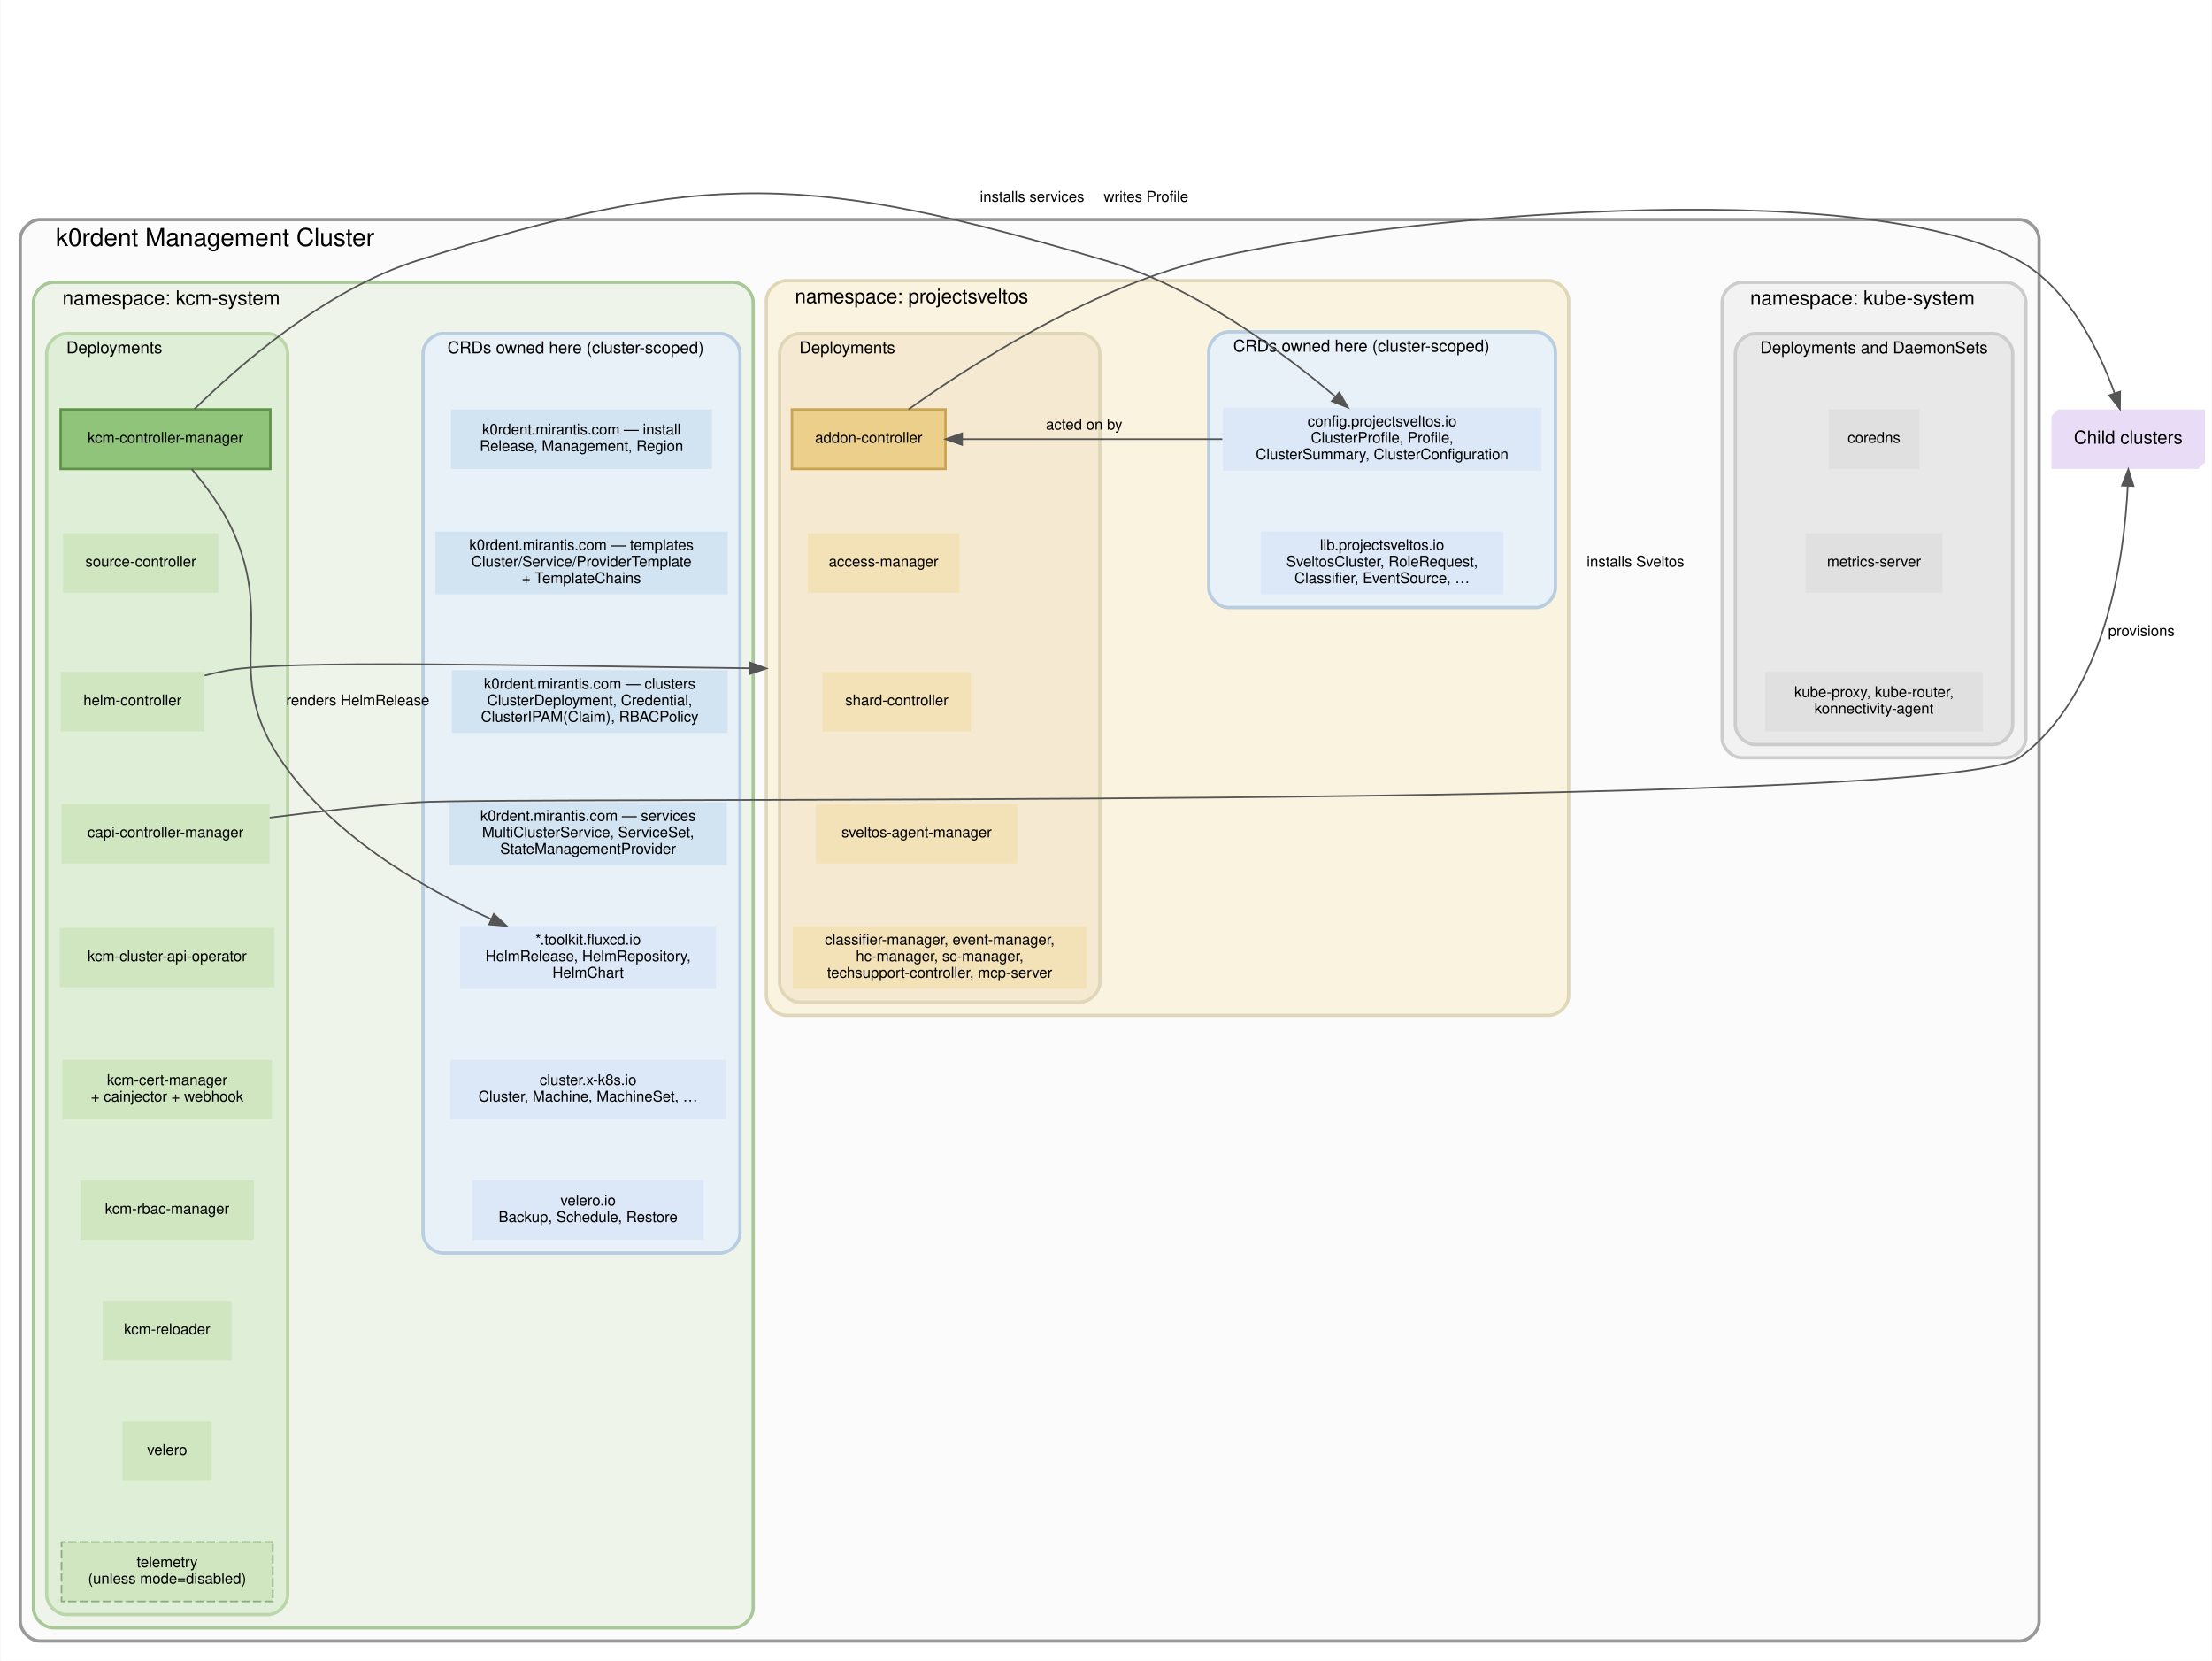
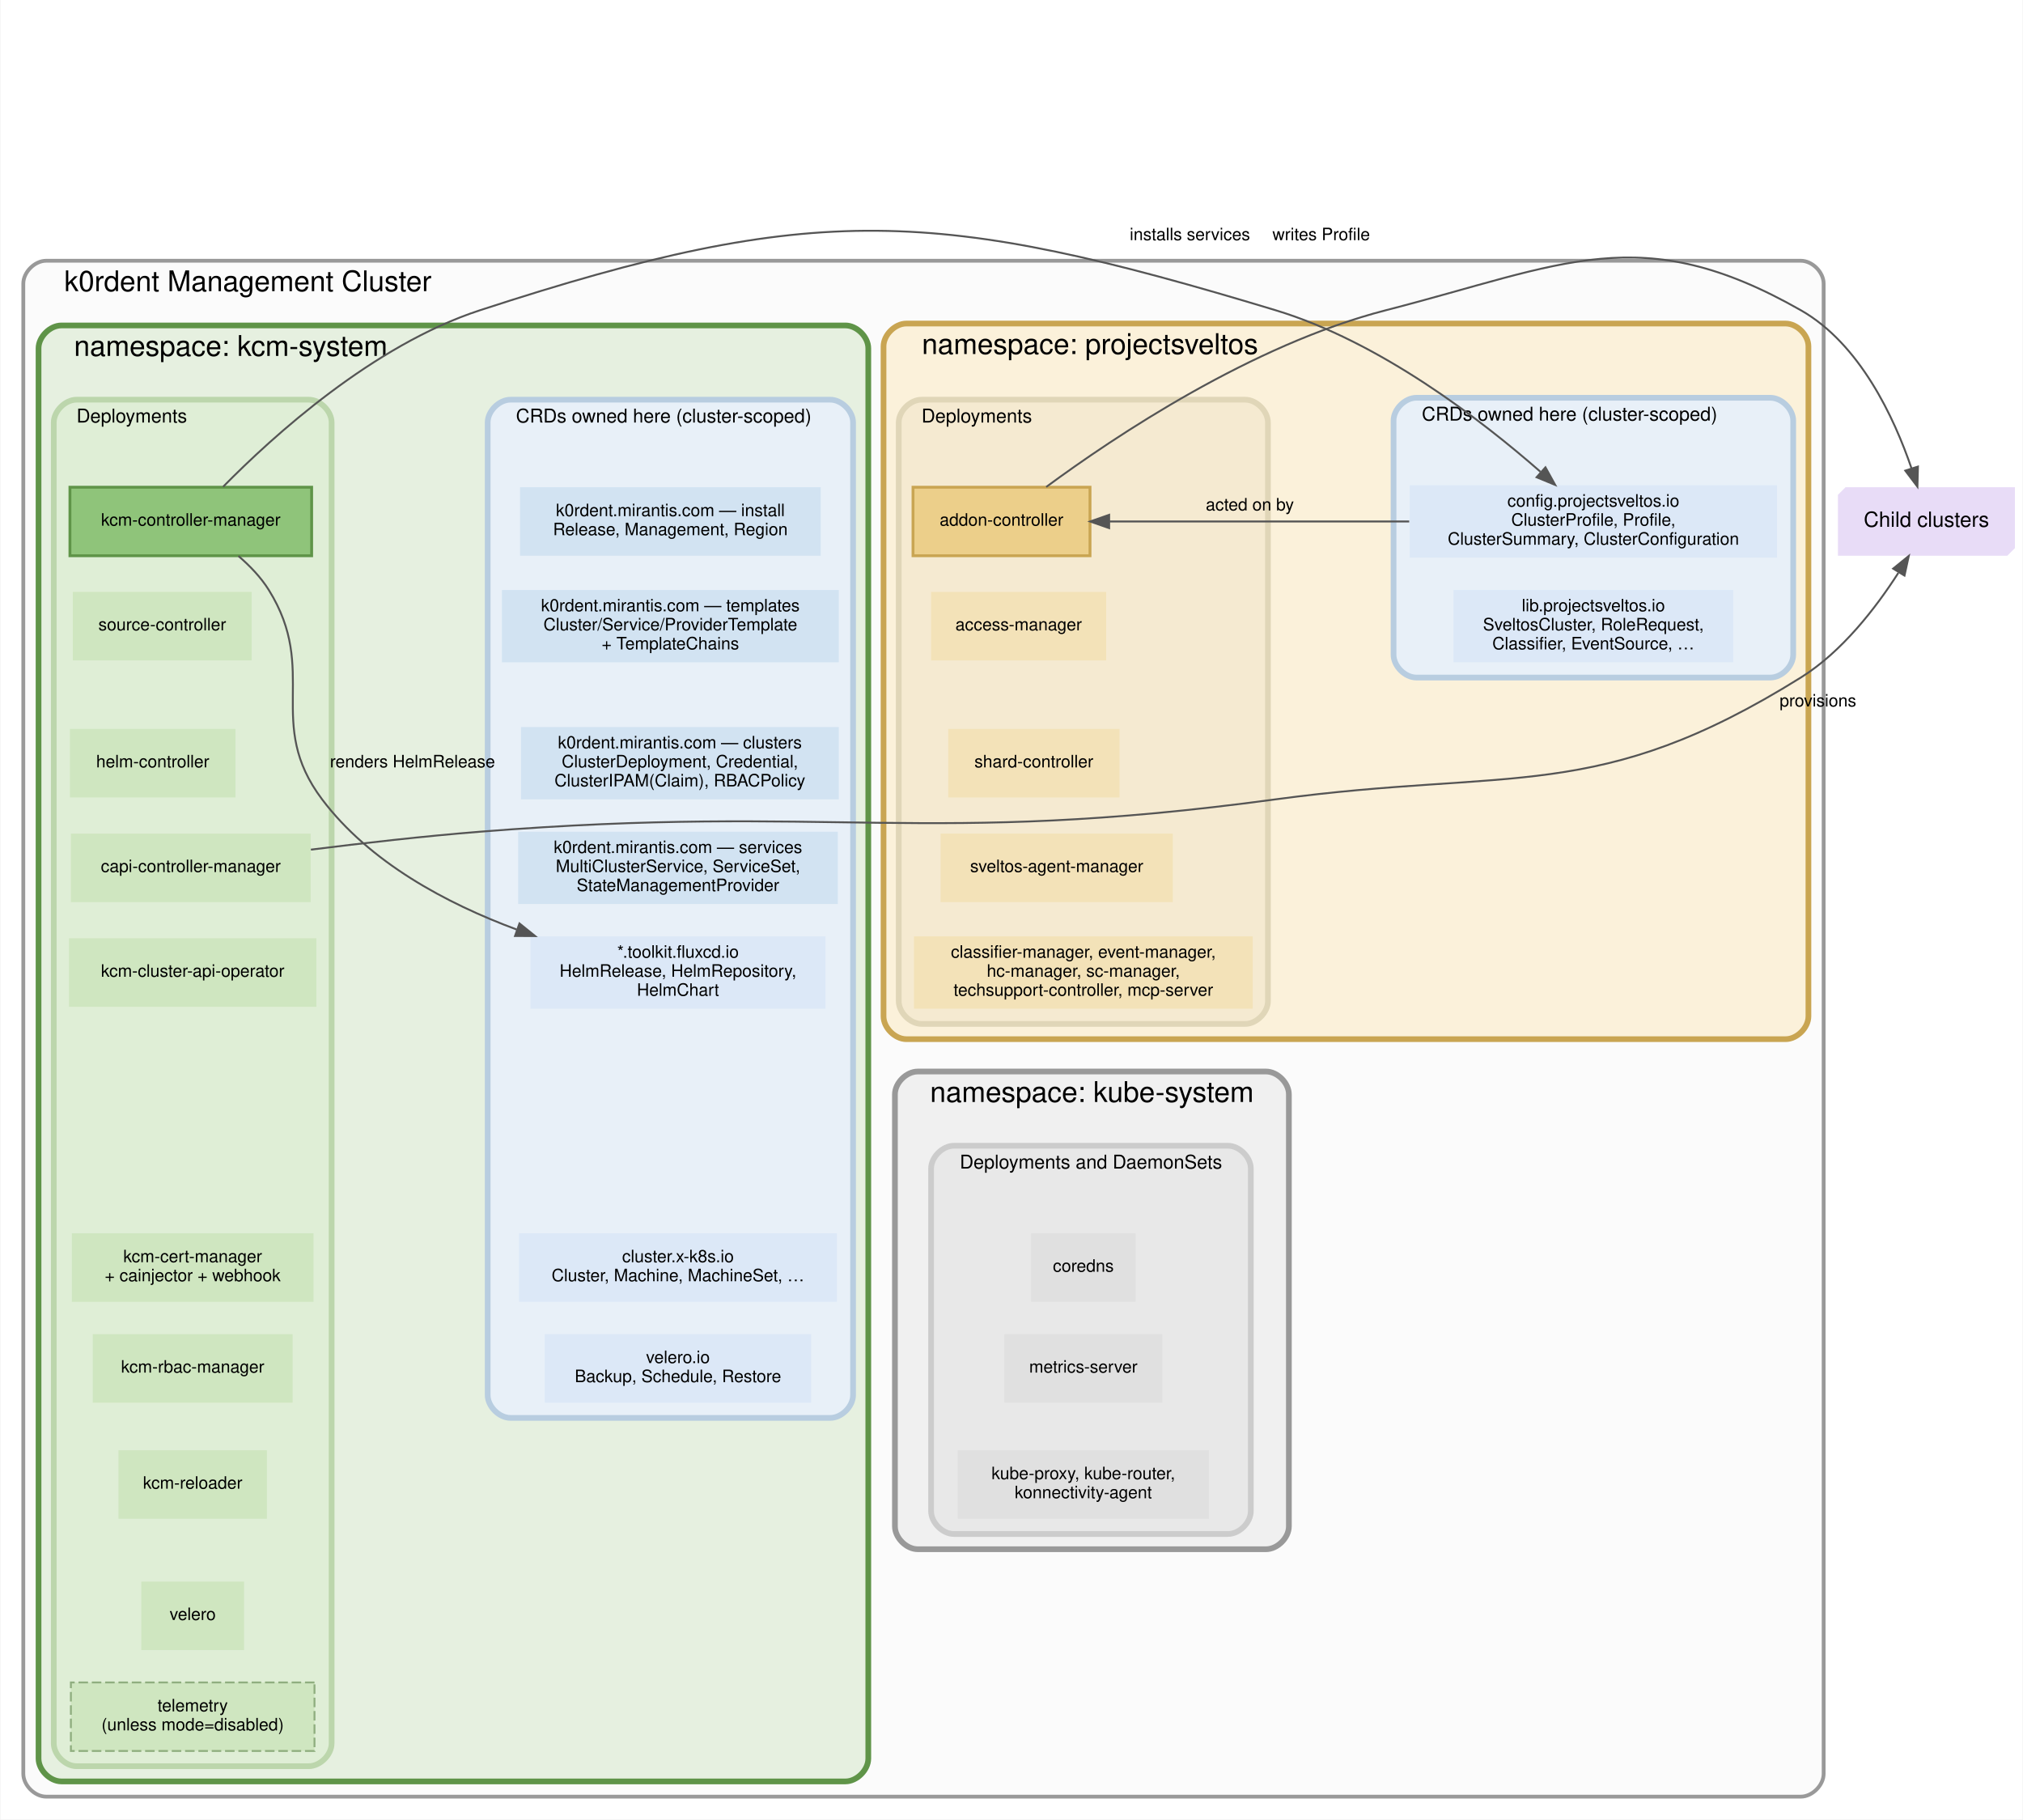
- <svg xmlns="http://www.w3.org/2000/svg" width="1340pt" height="1006pt" viewBox="0.00 0.00 1339.50 1006.00">
-   <g id="graph0" class="graph" transform="scale(1 1) rotate(0) translate(4 1002)">
-     <polygon fill="white" stroke="transparent" points="-4,4 -4,-1002 1335.5,-1002 1335.5,4 -4,4" />
+ <svg xmlns="http://www.w3.org/2000/svg" width="1063pt" height="956pt" viewBox="0.00 0.00 1062.50 956.00">
+   <g id="graph0" class="graph" transform="scale(1 1) rotate(0) translate(4 952)">
+     <polygon fill="white" stroke="transparent" points="-4,4 -4,-952 1058.5,-952 1058.5,4 -4,4" />
    <g id="clust1" class="cluster">
-       <path fill="#fbfbfb" stroke="#999999" stroke-width="2" d="M20,-8C20,-8 1219,-8 1219,-8 1225,-8 1231,-14 1231,-20 1231,-20 1231,-857 1231,-857 1231,-863 1225,-869 1219,-869 1219,-869 20,-869 20,-869 14,-869 8,-863 8,-857 8,-857 8,-20 8,-20 8,-14 14,-8 20,-8" />
-       <text text-anchor="middle" x="126" y="-853" font-family="Helvetica,sans-Serif" font-size="15.00">k0rdent Management Cluster</text>
+       <path fill="#fbfbfb" stroke="#999999" stroke-width="2" d="M20,-8C20,-8 942,-8 942,-8 948,-8 954,-14 954,-20 954,-20 954,-803 954,-803 954,-809 948,-815 942,-815 942,-815 20,-815 20,-815 14,-815 8,-809 8,-803 8,-803 8,-20 8,-20 8,-14 14,-8 20,-8" />
+       <text text-anchor="middle" x="126" y="-799" font-family="Helvetica,sans-Serif" font-size="15.00">k0rdent Management Cluster</text>
    </g>
    <g id="clust2" class="cluster">
-       <path fill="#f2f2f2" stroke="#cccccc" stroke-width="2" d="M1051,-543C1051,-543 1211,-543 1211,-543 1217,-543 1223,-549 1223,-555 1223,-555 1223,-819 1223,-819 1223,-825 1217,-831 1211,-831 1211,-831 1051,-831 1051,-831 1045,-831 1039,-825 1039,-819 1039,-819 1039,-555 1039,-555 1039,-549 1045,-543 1051,-543" />
-       <text text-anchor="middle" x="1124" y="-817.4" font-family="Helvetica,sans-Serif" font-size="12.00">namespace: kube-system</text>
+       <path fill="#f0f0f0" stroke="#999999" stroke-width="3" d="M478,-138C478,-138 661,-138 661,-138 667,-138 673,-144 673,-150 673,-150 673,-377 673,-377 673,-383 667,-389 661,-389 661,-389 478,-389 478,-389 472,-389 466,-383 466,-377 466,-377 466,-150 466,-150 466,-144 472,-138 478,-138" />
+       <text text-anchor="middle" x="569.5" y="-373" font-family="Helvetica,sans-Serif" font-size="15.00">namespace: kube-system</text>
    </g>
    <g id="clust3" class="cluster">
-       <path fill="#e8e8e8" stroke="#cccccc" stroke-width="2" d="M1059,-551C1059,-551 1203,-551 1203,-551 1209,-551 1215,-557 1215,-563 1215,-563 1215,-788 1215,-788 1215,-794 1209,-800 1203,-800 1203,-800 1059,-800 1059,-800 1053,-800 1047,-794 1047,-788 1047,-788 1047,-563 1047,-563 1047,-557 1053,-551 1059,-551" />
-       <text text-anchor="middle" x="1131" y="-788" font-family="Helvetica,sans-Serif" font-size="10.00">Deployments and DaemonSets</text>
+       <path fill="#e8e8e8" stroke="#cccccc" stroke-width="3" d="M497,-146C497,-146 641,-146 641,-146 647,-146 653,-152 653,-158 653,-158 653,-338 653,-338 653,-344 647,-350 641,-350 641,-350 497,-350 497,-350 491,-350 485,-344 485,-338 485,-338 485,-158 485,-158 485,-152 491,-146 497,-146" />
+       <text text-anchor="middle" x="569" y="-338" font-family="Helvetica,sans-Serif" font-size="10.00">Deployments and DaemonSets</text>
    </g>
    <g id="clust4" class="cluster">
-       <path fill="#faf3e0" stroke="#e0d6b8" stroke-width="2" d="M472,-387C472,-387 934,-387 934,-387 940,-387 946,-393 946,-399 946,-399 946,-820 946,-820 946,-826 940,-832 934,-832 934,-832 472,-832 472,-832 466,-832 460,-826 460,-820 460,-820 460,-399 460,-399 460,-393 466,-387 472,-387" />
-       <text text-anchor="middle" x="548" y="-818.4" font-family="Helvetica,sans-Serif" font-size="12.00">namespace: projectsveltos</text>
+       <path fill="#fbf1da" stroke="#c9a552" stroke-width="3" d="M472,-406C472,-406 934,-406 934,-406 940,-406 946,-412 946,-418 946,-418 946,-770 946,-770 946,-776 940,-782 934,-782 934,-782 472,-782 472,-782 466,-782 460,-776 460,-770 460,-770 460,-418 460,-418 460,-412 466,-406 472,-406" />
+       <text text-anchor="middle" x="568.5" y="-766" font-family="Helvetica,sans-Serif" font-size="15.00">namespace: projectsveltos</text>
    </g>
    <g id="clust5" class="cluster">
-       <path fill="#e8f0f8" stroke="#b8cde0" stroke-width="2" d="M740,-634C740,-634 926,-634 926,-634 932,-634 938,-640 938,-646 938,-646 938,-789 938,-789 938,-795 932,-801 926,-801 926,-801 740,-801 740,-801 734,-801 728,-795 728,-789 728,-789 728,-646 728,-646 728,-640 734,-634 740,-634" />
-       <text text-anchor="middle" x="820.5" y="-789" font-family="Helvetica,sans-Serif" font-size="10.00">CRDs owned here (cluster-scoped)</text>
+       <path fill="#e8f0f8" stroke="#b8cde0" stroke-width="3" d="M740,-596C740,-596 926,-596 926,-596 932,-596 938,-602 938,-608 938,-608 938,-731 938,-731 938,-737 932,-743 926,-743 926,-743 740,-743 740,-743 734,-743 728,-737 728,-731 728,-731 728,-608 728,-608 728,-602 734,-596 740,-596" />
+       <text text-anchor="middle" x="820.5" y="-731" font-family="Helvetica,sans-Serif" font-size="10.00">CRDs owned here (cluster-scoped)</text>
    </g>
    <g id="clust6" class="cluster">
-       <path fill="#f5ead1" stroke="#e0d6b8" stroke-width="2" d="M480,-395C480,-395 650,-395 650,-395 656,-395 662,-401 662,-407 662,-407 662,-788 662,-788 662,-794 656,-800 650,-800 650,-800 480,-800 480,-800 474,-800 468,-794 468,-788 468,-788 468,-407 468,-407 468,-401 474,-395 480,-395" />
-       <text text-anchor="middle" x="509" y="-788" font-family="Helvetica,sans-Serif" font-size="10.00">Deployments</text>
+       <path fill="#f5ead1" stroke="#e0d6b8" stroke-width="3" d="M480,-414C480,-414 650,-414 650,-414 656,-414 662,-420 662,-426 662,-426 662,-730 662,-730 662,-736 656,-742 650,-742 650,-742 480,-742 480,-742 474,-742 468,-736 468,-730 468,-730 468,-426 468,-426 468,-420 474,-414 480,-414" />
+       <text text-anchor="middle" x="509" y="-730" font-family="Helvetica,sans-Serif" font-size="10.00">Deployments</text>
    </g>
    <g id="clust7" class="cluster">
-       <path fill="#eef4ea" stroke="#a8c898" stroke-width="2" d="M28,-16C28,-16 440,-16 440,-16 446,-16 452,-22 452,-28 452,-28 452,-819 452,-819 452,-825 446,-831 440,-831 440,-831 28,-831 28,-831 22,-831 16,-825 16,-819 16,-819 16,-28 16,-28 16,-22 22,-16 28,-16" />
-       <text text-anchor="middle" x="99.5" y="-817.4" font-family="Helvetica,sans-Serif" font-size="12.00">namespace: kcm-system</text>
+       <path fill="#e6f0e0" stroke="#5f9448" stroke-width="3" d="M28,-16C28,-16 440,-16 440,-16 446,-16 452,-22 452,-28 452,-28 452,-769 452,-769 452,-775 446,-781 440,-781 440,-781 28,-781 28,-781 22,-781 16,-775 16,-769 16,-769 16,-28 16,-28 16,-22 22,-16 28,-16" />
+       <text text-anchor="middle" x="117" y="-765" font-family="Helvetica,sans-Serif" font-size="15.00">namespace: kcm-system</text>
    </g>
    <g id="clust8" class="cluster">
-       <path fill="#e8f0f8" stroke="#b8cde0" stroke-width="2" d="M264,-243C264,-243 432,-243 432,-243 438,-243 444,-249 444,-255 444,-255 444,-788 444,-788 444,-794 438,-800 432,-800 432,-800 264,-800 264,-800 258,-800 252,-794 252,-788 252,-788 252,-255 252,-255 252,-249 258,-243 264,-243" />
-       <text text-anchor="middle" x="344.5" y="-788" font-family="Helvetica,sans-Serif" font-size="10.00">CRDs owned here (cluster-scoped)</text>
+       <path fill="#e8f0f8" stroke="#b8cde0" stroke-width="3" d="M264,-207C264,-207 432,-207 432,-207 438,-207 444,-213 444,-219 444,-219 444,-730 444,-730 444,-736 438,-742 432,-742 432,-742 264,-742 264,-742 258,-742 252,-736 252,-730 252,-730 252,-219 252,-219 252,-213 258,-207 264,-207" />
+       <text text-anchor="middle" x="344.5" y="-730" font-family="Helvetica,sans-Serif" font-size="10.00">CRDs owned here (cluster-scoped)</text>
    </g>
    <g id="clust9" class="cluster">
-       <path fill="#dfeed6" stroke="#bcd6ac" stroke-width="2" d="M36,-24C36,-24 158,-24 158,-24 164,-24 170,-30 170,-36 170,-36 170,-788 170,-788 170,-794 164,-800 158,-800 158,-800 36,-800 36,-800 30,-800 24,-794 24,-788 24,-788 24,-36 24,-36 24,-30 30,-24 36,-24" />
-       <text text-anchor="middle" x="65" y="-788" font-family="Helvetica,sans-Serif" font-size="10.00">Deployments</text>
+       <path fill="#dfeed6" stroke="#bcd6ac" stroke-width="3" d="M36,-24C36,-24 158,-24 158,-24 164,-24 170,-30 170,-36 170,-36 170,-730 170,-730 170,-736 164,-742 158,-742 158,-742 36,-742 36,-742 30,-742 24,-736 24,-730 24,-730 24,-36 24,-36 24,-30 30,-24 36,-24" />
+       <text text-anchor="middle" x="65" y="-730" font-family="Helvetica,sans-Serif" font-size="10.00">Deployments</text>
    </g>
    <g id="node1" class="node">
-       <polygon fill="#e0e0e0" stroke="transparent" points="1158.5,-754 1103.5,-754 1103.5,-718 1158.5,-718 1158.5,-754" />
-       <text text-anchor="middle" x="1131" y="-733.8" font-family="Helvetica,sans-Serif" font-size="9.00">coredns</text>
+       <polygon fill="#e0e0e0" stroke="transparent" points="592.5,-304 537.5,-304 537.5,-268 592.5,-268 592.5,-304" />
+       <text text-anchor="middle" x="565" y="-283.8" font-family="Helvetica,sans-Serif" font-size="9.00">coredns</text>
    </g>
    <g id="node2" class="node">
-       <polygon fill="#e0e0e0" stroke="transparent" points="1172.5,-679 1089.5,-679 1089.5,-643 1172.5,-643 1172.5,-679" />
-       <text text-anchor="middle" x="1131" y="-658.8" font-family="Helvetica,sans-Serif" font-size="9.00">metrics-server</text>
+       <polygon fill="#e0e0e0" stroke="transparent" points="606.5,-251 523.5,-251 523.5,-215 606.5,-215 606.5,-251" />
+       <text text-anchor="middle" x="565" y="-230.8" font-family="Helvetica,sans-Serif" font-size="9.00">metrics-server</text>
    </g>
    <g id="node3" class="node">
-       <polygon fill="#e0e0e0" stroke="transparent" points="1197,-595 1065,-595 1065,-559 1197,-559 1197,-595" />
-       <text text-anchor="middle" x="1131" y="-579.8" font-family="Helvetica,sans-Serif" font-size="9.00">kube-proxy, kube-router,</text>
-       <text text-anchor="middle" x="1131" y="-569.8" font-family="Helvetica,sans-Serif" font-size="9.00">konnectivity-agent</text>
+       <polygon fill="#e0e0e0" stroke="transparent" points="631,-190 499,-190 499,-154 631,-154 631,-190" />
+       <text text-anchor="middle" x="565" y="-174.8" font-family="Helvetica,sans-Serif" font-size="9.00">kube-proxy, kube-router,</text>
+       <text text-anchor="middle" x="565" y="-164.8" font-family="Helvetica,sans-Serif" font-size="9.00">konnectivity-agent</text>
    </g>
    <g id="node4" class="node">
-       <polygon fill="#dce8f7" stroke="transparent" points="929.5,-755 736.5,-755 736.5,-717 929.5,-717 929.5,-755" />
-       <text text-anchor="middle" x="833" y="-743.8" font-family="Helvetica,sans-Serif" font-size="9.00">config.projectsveltos.io</text>
-       <text text-anchor="middle" x="833" y="-733.8" font-family="Helvetica,sans-Serif" font-size="9.00">ClusterProfile, Profile,</text>
-       <text text-anchor="middle" x="833" y="-723.8" font-family="Helvetica,sans-Serif" font-size="9.00">ClusterSummary, ClusterConfiguration</text>
+       <polygon fill="#dce8f7" stroke="transparent" points="929.5,-697 736.5,-697 736.5,-659 929.5,-659 929.5,-697" />
+       <text text-anchor="middle" x="833" y="-685.8" font-family="Helvetica,sans-Serif" font-size="9.00">config.projectsveltos.io</text>
+       <text text-anchor="middle" x="833" y="-675.8" font-family="Helvetica,sans-Serif" font-size="9.00">ClusterProfile, Profile,</text>
+       <text text-anchor="middle" x="833" y="-665.8" font-family="Helvetica,sans-Serif" font-size="9.00">ClusterSummary, ClusterConfiguration</text>
    </g>
    <g id="node5" class="node">
-       <polygon fill="#dce8f7" stroke="transparent" points="906.5,-680 759.5,-680 759.5,-642 906.5,-642 906.5,-680" />
-       <text text-anchor="middle" x="833" y="-668.8" font-family="Helvetica,sans-Serif" font-size="9.00">lib.projectsveltos.io</text>
-       <text text-anchor="middle" x="833" y="-658.8" font-family="Helvetica,sans-Serif" font-size="9.00">SveltosCluster, RoleRequest,</text>
-       <text text-anchor="middle" x="833" y="-648.8" font-family="Helvetica,sans-Serif" font-size="9.00">Classifier, EventSource, …</text>
+       <polygon fill="#dce8f7" stroke="transparent" points="906.5,-642 759.5,-642 759.5,-604 906.5,-604 906.5,-642" />
+       <text text-anchor="middle" x="833" y="-630.8" font-family="Helvetica,sans-Serif" font-size="9.00">lib.projectsveltos.io</text>
+       <text text-anchor="middle" x="833" y="-620.8" font-family="Helvetica,sans-Serif" font-size="9.00">SveltosCluster, RoleRequest,</text>
+       <text text-anchor="middle" x="833" y="-610.8" font-family="Helvetica,sans-Serif" font-size="9.00">Classifier, EventSource, …</text>
    </g>
    <g id="node6" class="node">
-       <polygon fill="#eccf8a" stroke="#c9a552" stroke-width="1.5" points="568.5,-754 475.5,-754 475.5,-718 568.5,-718 568.5,-754" />
-       <text text-anchor="middle" x="522" y="-733.8" font-family="Helvetica,sans-Serif" font-size="9.00">addon-controller</text>
+       <polygon fill="#eccf8a" stroke="#c9a552" stroke-width="1.5" points="568.5,-696 475.5,-696 475.5,-660 568.5,-660 568.5,-696" />
+       <text text-anchor="middle" x="522" y="-675.8" font-family="Helvetica,sans-Serif" font-size="9.00">addon-controller</text>
    </g>
    <g id="edge26" class="edge">
-       <path fill="none" stroke="#555555" d="M736.22,-736C684.52,-736 622.68,-736 578.76,-736" />
-       <polygon fill="#555555" stroke="#555555" points="578.56,-732.5 568.56,-736 578.56,-739.5 578.56,-732.5" />
-       <text text-anchor="middle" x="652.5" y="-741.8" font-family="Helvetica,sans-Serif" font-size="9.00">acted on by</text>
+       <path fill="none" stroke="#555555" d="M736.22,-678C684.52,-678 622.68,-678 578.76,-678" />
+       <polygon fill="#555555" stroke="#555555" points="578.56,-674.5 568.56,-678 578.56,-681.5 578.56,-674.5" />
+       <text text-anchor="middle" x="652.5" y="-683.8" font-family="Helvetica,sans-Serif" font-size="9.00">acted on by</text>
    </g>
    <g id="node7" class="node">
-       <polygon fill="#f3e2b8" stroke="transparent" points="577,-679 485,-679 485,-643 577,-643 577,-679" />
-       <text text-anchor="middle" x="531" y="-658.8" font-family="Helvetica,sans-Serif" font-size="9.00">access-manager</text>
+       <polygon fill="#f3e2b8" stroke="transparent" points="577,-641 485,-641 485,-605 577,-605 577,-641" />
+       <text text-anchor="middle" x="531" y="-620.8" font-family="Helvetica,sans-Serif" font-size="9.00">access-manager</text>
    </g>
    <g id="node28" class="node">
-       <polygon fill="#e8dcf7" stroke="transparent" points="1331.5,-754 1242.5,-754 1238.5,-750 1238.5,-718 1327.5,-718 1331.5,-722 1331.5,-754" />
-       <polyline fill="none" stroke="transparent" points="1327.5,-750 1238.5,-750 " />
-       <polyline fill="none" stroke="transparent" points="1327.5,-750 1327.5,-718 " />
-       <polyline fill="none" stroke="transparent" points="1327.5,-750 1331.5,-754 " />
-       <text text-anchor="middle" x="1285" y="-733.2" font-family="Helvetica,sans-Serif" font-size="11.00">Child clusters</text>
+       <polygon fill="#e8dcf7" stroke="transparent" points="1054.5,-696 965.5,-696 961.5,-692 961.5,-660 1050.5,-660 1054.5,-664 1054.5,-696" />
+       <polyline fill="none" stroke="transparent" points="1050.5,-692 961.5,-692 " />
+       <polyline fill="none" stroke="transparent" points="1050.5,-692 1050.5,-660 " />
+       <polyline fill="none" stroke="transparent" points="1050.5,-692 1054.5,-696 " />
+       <text text-anchor="middle" x="1008" y="-675.2" font-family="Helvetica,sans-Serif" font-size="11.00">Child clusters</text>
    </g>
    <g id="edge27" class="edge">
-       <path fill="none" stroke="#555555" d="M546.18,-754.09C582.51,-780.02 654.37,-826.56 724,-844 830.7,-870.73 1123.06,-897.81 1219,-844 1249.29,-827.01 1267.33,-789.85 1276.71,-763.89" />
-       <polygon fill="#555555" stroke="#555555" points="1280.09,-764.81 1279.99,-754.21 1273.46,-762.56 1280.09,-764.81" />
-       <text text-anchor="middle" x="621" y="-879.8" font-family="Helvetica,sans-Serif" font-size="9.00">installs services</text>
+       <path fill="none" stroke="#555555" d="M545.49,-696.14C581.52,-722.7 653.65,-770.94 724,-789 817.85,-813.09 857.78,-836.9 942,-789 973.1,-771.31 991.08,-732.53 1000.2,-705.83" />
+       <polygon fill="#555555" stroke="#555555" points="1003.55,-706.86 1003.28,-696.26 996.89,-704.72 1003.55,-706.86" />
+       <text text-anchor="middle" x="621" y="-825.8" font-family="Helvetica,sans-Serif" font-size="9.00">installs services</text>
    </g>
    <g id="node8" class="node">
-       <polygon fill="#f3e2b8" stroke="transparent" points="584,-595 494,-595 494,-559 584,-559 584,-595" />
-       <text text-anchor="middle" x="539" y="-574.8" font-family="Helvetica,sans-Serif" font-size="9.00">shard-controller</text>
+       <polygon fill="#f3e2b8" stroke="transparent" points="584,-569 494,-569 494,-533 584,-533 584,-569" />
+       <text text-anchor="middle" x="539" y="-548.8" font-family="Helvetica,sans-Serif" font-size="9.00">shard-controller</text>
    </g>
    <g id="node9" class="node">
-       <polygon fill="#f3e2b8" stroke="transparent" points="612,-515 490,-515 490,-479 612,-479 612,-515" />
-       <text text-anchor="middle" x="551" y="-494.8" font-family="Helvetica,sans-Serif" font-size="9.00">sveltos-agent-manager</text>
+       <polygon fill="#f3e2b8" stroke="transparent" points="612,-514 490,-514 490,-478 612,-478 612,-514" />
+       <text text-anchor="middle" x="551" y="-493.8" font-family="Helvetica,sans-Serif" font-size="9.00">sveltos-agent-manager</text>
    </g>
    <g id="node10" class="node">
-       <polygon fill="#f3e2b8" stroke="transparent" points="654,-441 476,-441 476,-403 654,-403 654,-441" />
-       <text text-anchor="middle" x="565" y="-429.8" font-family="Helvetica,sans-Serif" font-size="9.00">classifier-manager, event-manager,</text>
-       <text text-anchor="middle" x="565" y="-419.8" font-family="Helvetica,sans-Serif" font-size="9.00">hc-manager, sc-manager,</text>
-       <text text-anchor="middle" x="565" y="-409.8" font-family="Helvetica,sans-Serif" font-size="9.00">techsupport-controller, mcp-server</text>
+       <polygon fill="#f3e2b8" stroke="transparent" points="654,-460 476,-460 476,-422 654,-422 654,-460" />
+       <text text-anchor="middle" x="565" y="-448.8" font-family="Helvetica,sans-Serif" font-size="9.00">classifier-manager, event-manager,</text>
+       <text text-anchor="middle" x="565" y="-438.8" font-family="Helvetica,sans-Serif" font-size="9.00">hc-manager, sc-manager,</text>
+       <text text-anchor="middle" x="565" y="-428.8" font-family="Helvetica,sans-Serif" font-size="9.00">techsupport-controller, mcp-server</text>
    </g>
    <g id="node11" class="node">
-       <polygon fill="#d2e3f2" stroke="transparent" points="427,-754 269,-754 269,-718 427,-718 427,-754" />
-       <text text-anchor="middle" x="348" y="-738.8" font-family="Helvetica,sans-Serif" font-size="9.00">k0rdent.mirantis.com — install</text>
-       <text text-anchor="middle" x="348" y="-728.8" font-family="Helvetica,sans-Serif" font-size="9.00">Release, Management, Region</text>
+       <polygon fill="#d2e3f2" stroke="transparent" points="427,-696 269,-696 269,-660 427,-660 427,-696" />
+       <text text-anchor="middle" x="348" y="-680.8" font-family="Helvetica,sans-Serif" font-size="9.00">k0rdent.mirantis.com — install</text>
+       <text text-anchor="middle" x="348" y="-670.8" font-family="Helvetica,sans-Serif" font-size="9.00">Release, Management, Region</text>
    </g>
    <g id="node12" class="node">
-       <polygon fill="#d2e3f2" stroke="transparent" points="436.5,-680 259.5,-680 259.5,-642 436.5,-642 436.5,-680" />
-       <text text-anchor="middle" x="348" y="-668.8" font-family="Helvetica,sans-Serif" font-size="9.00">k0rdent.mirantis.com — templates</text>
-       <text text-anchor="middle" x="348" y="-658.8" font-family="Helvetica,sans-Serif" font-size="9.00">Cluster/Service/ProviderTemplate</text>
-       <text text-anchor="middle" x="348" y="-648.8" font-family="Helvetica,sans-Serif" font-size="9.00">+ TemplateChains</text>
+       <polygon fill="#d2e3f2" stroke="transparent" points="436.5,-642 259.5,-642 259.5,-604 436.5,-604 436.5,-642" />
+       <text text-anchor="middle" x="348" y="-630.8" font-family="Helvetica,sans-Serif" font-size="9.00">k0rdent.mirantis.com — templates</text>
+       <text text-anchor="middle" x="348" y="-620.8" font-family="Helvetica,sans-Serif" font-size="9.00">Cluster/Service/ProviderTemplate</text>
+       <text text-anchor="middle" x="348" y="-610.8" font-family="Helvetica,sans-Serif" font-size="9.00">+ TemplateChains</text>
    </g>
    <g id="node13" class="node">
-       <polygon fill="#d2e3f2" stroke="transparent" points="436.5,-596 269.5,-596 269.5,-558 436.5,-558 436.5,-596" />
-       <text text-anchor="middle" x="353" y="-584.8" font-family="Helvetica,sans-Serif" font-size="9.00">k0rdent.mirantis.com — clusters</text>
-       <text text-anchor="middle" x="353" y="-574.8" font-family="Helvetica,sans-Serif" font-size="9.00">ClusterDeployment, Credential,</text>
-       <text text-anchor="middle" x="353" y="-564.8" font-family="Helvetica,sans-Serif" font-size="9.00">ClusterIPAM(Claim), RBACPolicy</text>
+       <polygon fill="#d2e3f2" stroke="transparent" points="436.5,-570 269.5,-570 269.5,-532 436.5,-532 436.5,-570" />
+       <text text-anchor="middle" x="353" y="-558.8" font-family="Helvetica,sans-Serif" font-size="9.00">k0rdent.mirantis.com — clusters</text>
+       <text text-anchor="middle" x="353" y="-548.8" font-family="Helvetica,sans-Serif" font-size="9.00">ClusterDeployment, Credential,</text>
+       <text text-anchor="middle" x="353" y="-538.8" font-family="Helvetica,sans-Serif" font-size="9.00">ClusterIPAM(Claim), RBACPolicy</text>
    </g>
    <g id="node14" class="node">
-       <polygon fill="#d2e3f2" stroke="transparent" points="436,-516 268,-516 268,-478 436,-478 436,-516" />
-       <text text-anchor="middle" x="352" y="-504.8" font-family="Helvetica,sans-Serif" font-size="9.00">k0rdent.mirantis.com — services</text>
-       <text text-anchor="middle" x="352" y="-494.8" font-family="Helvetica,sans-Serif" font-size="9.00">MultiClusterService, ServiceSet,</text>
-       <text text-anchor="middle" x="352" y="-484.8" font-family="Helvetica,sans-Serif" font-size="9.00">StateManagementProvider</text>
+       <polygon fill="#d2e3f2" stroke="transparent" points="436,-515 268,-515 268,-477 436,-477 436,-515" />
+       <text text-anchor="middle" x="352" y="-503.8" font-family="Helvetica,sans-Serif" font-size="9.00">k0rdent.mirantis.com — services</text>
+       <text text-anchor="middle" x="352" y="-493.8" font-family="Helvetica,sans-Serif" font-size="9.00">MultiClusterService, ServiceSet,</text>
+       <text text-anchor="middle" x="352" y="-483.8" font-family="Helvetica,sans-Serif" font-size="9.00">StateManagementProvider</text>
    </g>
    <g id="node15" class="node">
-       <polygon fill="#dce8f7" stroke="transparent" points="429.5,-441 274.5,-441 274.5,-403 429.5,-403 429.5,-441" />
-       <text text-anchor="middle" x="352" y="-429.8" font-family="Helvetica,sans-Serif" font-size="9.00">*.toolkit.fluxcd.io</text>
-       <text text-anchor="middle" x="352" y="-419.8" font-family="Helvetica,sans-Serif" font-size="9.00">HelmRelease, HelmRepository,</text>
-       <text text-anchor="middle" x="352" y="-409.8" font-family="Helvetica,sans-Serif" font-size="9.00">HelmChart</text>
+       <polygon fill="#dce8f7" stroke="transparent" points="429.5,-460 274.5,-460 274.5,-422 429.5,-422 429.5,-460" />
+       <text text-anchor="middle" x="352" y="-448.8" font-family="Helvetica,sans-Serif" font-size="9.00">*.toolkit.fluxcd.io</text>
+       <text text-anchor="middle" x="352" y="-438.8" font-family="Helvetica,sans-Serif" font-size="9.00">HelmRelease, HelmRepository,</text>
+       <text text-anchor="middle" x="352" y="-428.8" font-family="Helvetica,sans-Serif" font-size="9.00">HelmChart</text>
    </g>
    <g id="node16" class="node">
-       <polygon fill="#dce8f7" stroke="transparent" points="435.5,-360 268.5,-360 268.5,-324 435.5,-324 435.5,-360" />
-       <text text-anchor="middle" x="352" y="-344.8" font-family="Helvetica,sans-Serif" font-size="9.00">cluster.x-k8s.io</text>
-       <text text-anchor="middle" x="352" y="-334.8" font-family="Helvetica,sans-Serif" font-size="9.00">Cluster, Machine, MachineSet, …</text>
+       <polygon fill="#dce8f7" stroke="transparent" points="435.5,-304 268.5,-304 268.5,-268 435.5,-268 435.5,-304" />
+       <text text-anchor="middle" x="352" y="-288.8" font-family="Helvetica,sans-Serif" font-size="9.00">cluster.x-k8s.io</text>
+       <text text-anchor="middle" x="352" y="-278.8" font-family="Helvetica,sans-Serif" font-size="9.00">Cluster, Machine, MachineSet, …</text>
    </g>
    <g id="node17" class="node">
-       <polygon fill="#dce8f7" stroke="transparent" points="422,-287 282,-287 282,-251 422,-251 422,-287" />
-       <text text-anchor="middle" x="352" y="-271.8" font-family="Helvetica,sans-Serif" font-size="9.00">velero.io</text>
-       <text text-anchor="middle" x="352" y="-261.8" font-family="Helvetica,sans-Serif" font-size="9.00">Backup, Schedule, Restore</text>
+       <polygon fill="#dce8f7" stroke="transparent" points="422,-251 282,-251 282,-215 422,-215 422,-251" />
+       <text text-anchor="middle" x="352" y="-235.8" font-family="Helvetica,sans-Serif" font-size="9.00">velero.io</text>
+       <text text-anchor="middle" x="352" y="-225.8" font-family="Helvetica,sans-Serif" font-size="9.00">Backup, Schedule, Restore</text>
    </g>
    <g id="node18" class="node">
-       <polygon fill="#8fc47a" stroke="#5f9448" stroke-width="1.5" points="159.5,-754 32.5,-754 32.5,-718 159.5,-718 159.5,-754" />
-       <text text-anchor="middle" x="96" y="-733.8" font-family="Helvetica,sans-Serif" font-size="9.00">kcm-controller-manager</text>
+       <polygon fill="#8fc47a" stroke="#5f9448" stroke-width="1.5" points="159.5,-696 32.5,-696 32.5,-660 159.5,-660 159.5,-696" />
+       <text text-anchor="middle" x="96" y="-675.8" font-family="Helvetica,sans-Serif" font-size="9.00">kcm-controller-manager</text>
    </g>
    <g id="edge25" class="edge">
-       <path fill="none" stroke="#555555" d="M113.56,-754.22C139.89,-780.09 192.49,-826.29 248,-844 424.99,-900.47 487.82,-896.59 666,-844 720.11,-828.03 773.18,-788.45 804.49,-761.9" />
-       <polygon fill="#555555" stroke="#555555" points="807.07,-764.3 812.35,-755.12 802.5,-759 807.07,-764.3" />
-       <text text-anchor="middle" x="690" y="-879.8" font-family="Helvetica,sans-Serif" font-size="9.00">writes Profile</text>
-     </g>
-     <g id="edge23" class="edge">
-       <path fill="none" stroke="#555555" d="M111.83,-717.93C120.52,-707.66 130.77,-693.91 137,-680 162.4,-623.28 130.75,-594.86 165,-543 195.54,-496.77 250.68,-464.64 293.2,-445.34" />
-       <polygon fill="#555555" stroke="#555555" points="294.88,-448.42 302.61,-441.18 292.05,-442.02 294.88,-448.42" />
-       <text text-anchor="middle" x="212.5" y="-574.8" font-family="Helvetica,sans-Serif" font-size="9.00">renders HelmRelease</text>
+       <path fill="none" stroke="#555555" d="M113.02,-696.28C139.07,-722.76 191.77,-770.66 248,-789 424.62,-846.62 488.16,-842.71 666,-789 720.76,-772.46 774.03,-731.42 805.15,-704.15" />
+       <polygon fill="#555555" stroke="#555555" points="807.82,-706.46 812.95,-697.2 803.16,-701.24 807.82,-706.46" />
+       <text text-anchor="middle" x="690" y="-825.8" font-family="Helvetica,sans-Serif" font-size="9.00">writes Profile</text>
+     </g>
+     <g id="edge24" class="edge">
+       <path fill="none" stroke="#555555" d="M121.03,-659.87C127,-654.74 132.85,-648.67 137,-642 163.66,-599.17 134.66,-572.3 165,-532 189.97,-498.84 230.33,-477.3 267.18,-463.63" />
+       <polygon fill="#555555" stroke="#555555" points="268.71,-466.8 276.96,-460.16 266.37,-460.21 268.71,-466.8" />
+       <text text-anchor="middle" x="212.5" y="-548.8" font-family="Helvetica,sans-Serif" font-size="9.00">renders HelmRelease</text>
    </g>
    <g id="node19" class="node">
-       <polygon fill="#cfe6c0" stroke="transparent" points="128,-679 34,-679 34,-643 128,-643 128,-679" />
-       <text text-anchor="middle" x="81" y="-658.8" font-family="Helvetica,sans-Serif" font-size="9.00">source-controller</text>
+       <polygon fill="#cfe6c0" stroke="transparent" points="128,-641 34,-641 34,-605 128,-605 128,-641" />
+       <text text-anchor="middle" x="81" y="-620.8" font-family="Helvetica,sans-Serif" font-size="9.00">source-controller</text>
    </g>
    <g id="node20" class="node">
-       <polygon fill="#cfe6c0" stroke="transparent" points="119.5,-595 32.5,-595 32.5,-559 119.5,-559 119.5,-595" />
-       <text text-anchor="middle" x="76" y="-574.8" font-family="Helvetica,sans-Serif" font-size="9.00">helm-controller</text>
-     </g>
-     <g id="edge24" class="edge">
-       <path fill="none" stroke="#555555" d="M119.73,-592.85C124.5,-594.09 129.33,-595.18 134,-596 170.32,-602.38 302.39,-598.98 449.82,-597.23" />
-       <polygon fill="#555555" stroke="#555555" points="450.05,-600.73 460,-597.12 449.96,-593.73 450.05,-600.73" />
-       <text text-anchor="middle" x="986.5" y="-658.8" font-family="Helvetica,sans-Serif" font-size="9.00">installs Sveltos</text>
+       <polygon fill="#cfe6c0" stroke="transparent" points="119.5,-569 32.5,-569 32.5,-533 119.5,-533 119.5,-569" />
+       <text text-anchor="middle" x="76" y="-548.8" font-family="Helvetica,sans-Serif" font-size="9.00">helm-controller</text>
    </g>
    <g id="node21" class="node">
-       <polygon fill="#cfe6c0" stroke="transparent" points="159,-515 33,-515 33,-479 159,-479 159,-515" />
-       <text text-anchor="middle" x="96" y="-494.8" font-family="Helvetica,sans-Serif" font-size="9.00">capi-controller-manager</text>
+       <polygon fill="#cfe6c0" stroke="transparent" points="159,-514 33,-514 33,-478 159,-478 159,-514" />
+       <text text-anchor="middle" x="96" y="-493.8" font-family="Helvetica,sans-Serif" font-size="9.00">capi-controller-manager</text>
    </g>
    <g id="node22" class="node">
-       <polygon fill="#cfe6c0" stroke="transparent" points="162,-440 32,-440 32,-404 162,-404 162,-440" />
-       <text text-anchor="middle" x="97" y="-419.8" font-family="Helvetica,sans-Serif" font-size="9.00">kcm-cluster-api-operator</text>
+       <polygon fill="#cfe6c0" stroke="transparent" points="162,-459 32,-459 32,-423 162,-423 162,-459" />
+       <text text-anchor="middle" x="97" y="-438.8" font-family="Helvetica,sans-Serif" font-size="9.00">kcm-cluster-api-operator</text>
    </g>
    <g id="edge28" class="edge">
-       <path fill="none" stroke="#555555" d="M159.11,-506.76C186.39,-510.22 218.71,-513.86 248,-516 301.82,-519.93 1175.51,-511.04 1219,-543 1271.5,-581.58 1282.59,-664.54 1284.71,-707.68" />
-       <polygon fill="#555555" stroke="#555555" points="1281.21,-707.87 1285.07,-717.74 1288.21,-707.62 1281.21,-707.87" />
-       <text text-anchor="middle" x="1293" y="-616.8" font-family="Helvetica,sans-Serif" font-size="9.00">provisions</text>
+       <path fill="none" stroke="#555555" d="M159.12,-505.58C186.41,-509 218.73,-512.68 248,-515 433.35,-529.72 481.74,-507.11 666,-532 790.79,-548.85 835.14,-529.38 942,-596 963.76,-609.57 981.61,-632.85 993.24,-650.98" />
+       <polygon fill="#555555" stroke="#555555" points="990.52,-653.23 998.74,-659.91 996.48,-649.56 990.52,-653.23" />
+       <text text-anchor="middle" x="951" y="-580.8" font-family="Helvetica,sans-Serif" font-size="9.00">provisions</text>
    </g>
    <g id="node23" class="node">
-       <polygon fill="#cfe6c0" stroke="transparent" points="160.5,-360 33.5,-360 33.5,-324 160.5,-324 160.5,-360" />
-       <text text-anchor="middle" x="97" y="-344.8" font-family="Helvetica,sans-Serif" font-size="9.00">kcm-cert-manager</text>
-       <text text-anchor="middle" x="97" y="-334.8" font-family="Helvetica,sans-Serif" font-size="9.00">+ cainjector + webhook</text>
+       <polygon fill="#cfe6c0" stroke="transparent" points="160.5,-304 33.5,-304 33.5,-268 160.5,-268 160.5,-304" />
+       <text text-anchor="middle" x="97" y="-288.8" font-family="Helvetica,sans-Serif" font-size="9.00">kcm-cert-manager</text>
+       <text text-anchor="middle" x="97" y="-278.8" font-family="Helvetica,sans-Serif" font-size="9.00">+ cainjector + webhook</text>
    </g>
    <g id="node24" class="node">
-       <polygon fill="#cfe6c0" stroke="transparent" points="149.5,-287 44.5,-287 44.5,-251 149.5,-251 149.5,-287" />
-       <text text-anchor="middle" x="97" y="-266.8" font-family="Helvetica,sans-Serif" font-size="9.00">kcm-rbac-manager</text>
+       <polygon fill="#cfe6c0" stroke="transparent" points="149.5,-251 44.5,-251 44.5,-215 149.5,-215 149.5,-251" />
+       <text text-anchor="middle" x="97" y="-230.8" font-family="Helvetica,sans-Serif" font-size="9.00">kcm-rbac-manager</text>
    </g>
    <g id="node25" class="node">
-       <polygon fill="#cfe6c0" stroke="transparent" points="136,-214 58,-214 58,-178 136,-178 136,-214" />
-       <text text-anchor="middle" x="97" y="-193.8" font-family="Helvetica,sans-Serif" font-size="9.00">kcm-reloader</text>
+       <polygon fill="#cfe6c0" stroke="transparent" points="136,-190 58,-190 58,-154 136,-154 136,-190" />
+       <text text-anchor="middle" x="97" y="-169.8" font-family="Helvetica,sans-Serif" font-size="9.00">kcm-reloader</text>
    </g>
    <g id="node26" class="node">
-       <polygon fill="#cfe6c0" stroke="transparent" points="124,-141 70,-141 70,-105 124,-105 124,-141" />
-       <text text-anchor="middle" x="97" y="-120.8" font-family="Helvetica,sans-Serif" font-size="9.00">velero</text>
+       <polygon fill="#cfe6c0" stroke="transparent" points="124,-121 70,-121 70,-85 124,-85 124,-121" />
+       <text text-anchor="middle" x="97" y="-100.8" font-family="Helvetica,sans-Serif" font-size="9.00">velero</text>
    </g>
    <g id="node27" class="node">
      <polygon fill="#cfe6c0" stroke="#8fae7f" stroke-dasharray="5,2" points="161,-68 33,-68 33,-32 161,-32 161,-68" />
      <text text-anchor="middle" x="97" y="-52.8" font-family="Helvetica,sans-Serif" font-size="9.00">telemetry</text>
      <text text-anchor="middle" x="97" y="-42.8" font-family="Helvetica,sans-Serif" font-size="9.00">(unless mode=disabled)</text>
    </g>
  </g>
</svg>
